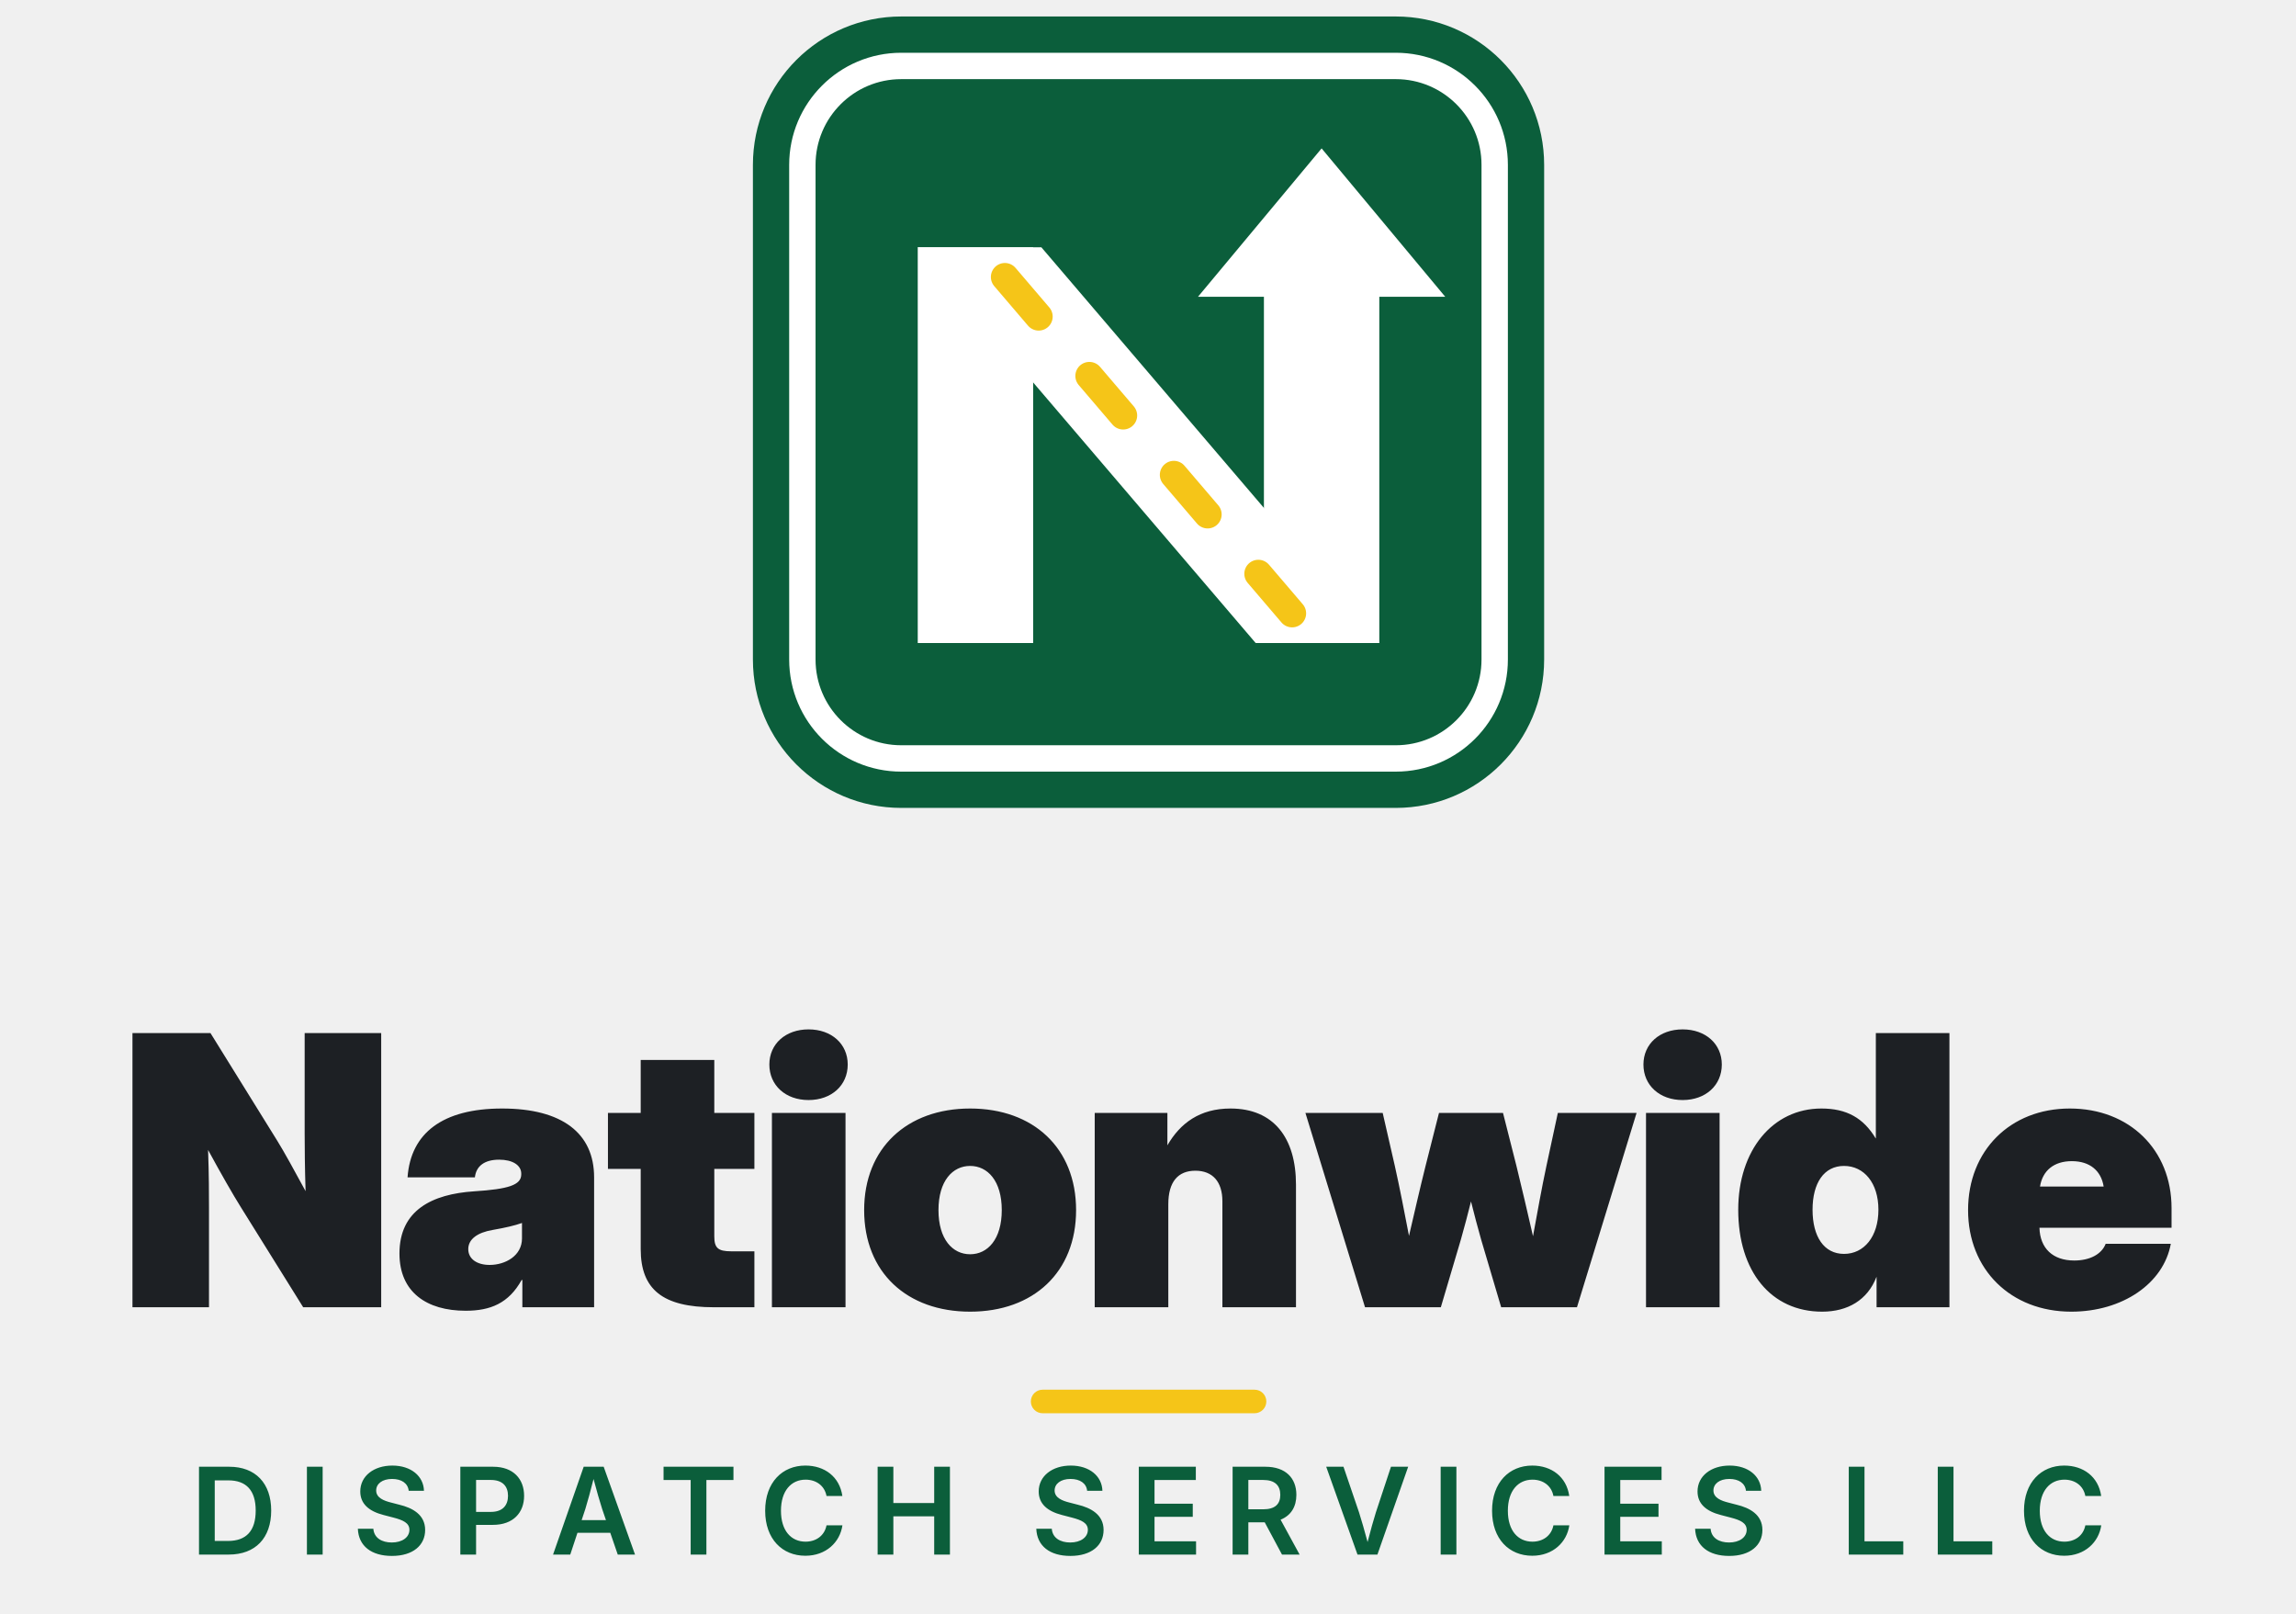
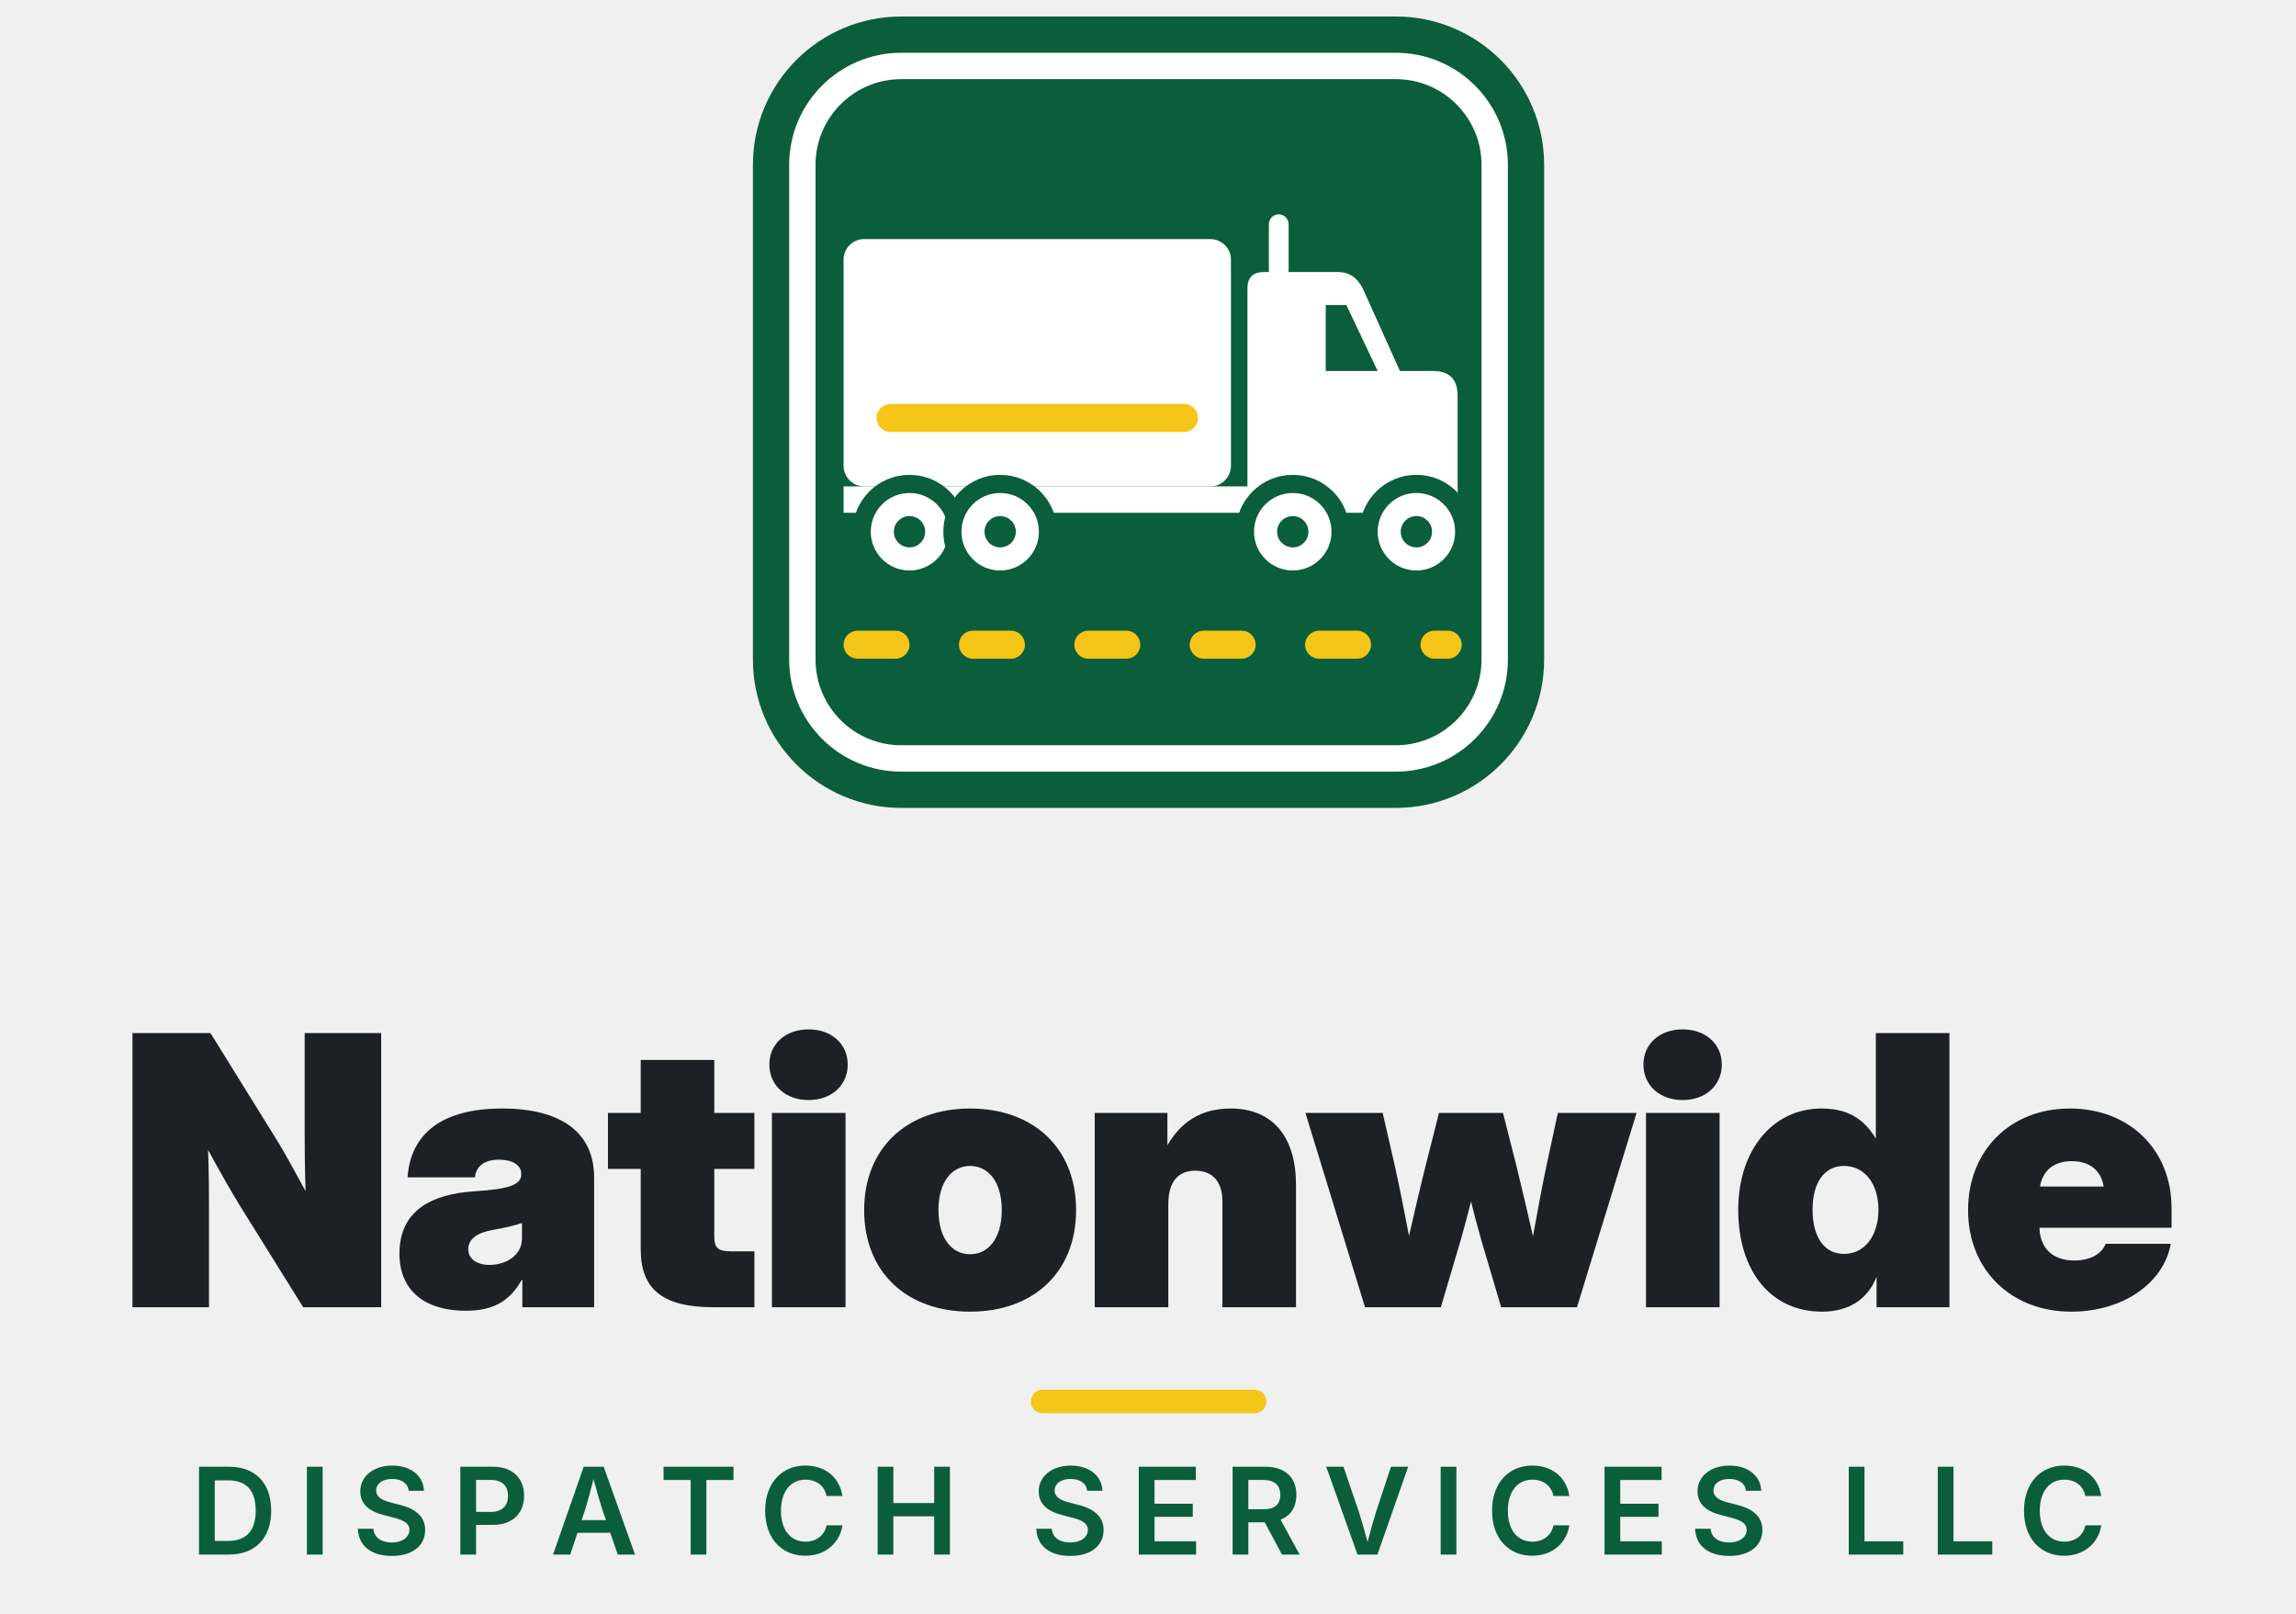
<svg xmlns="http://www.w3.org/2000/svg" viewBox="0 0 390 274" width="390" height="274" role="img" aria-label="Nationwide Dispatch Services LLC">
-   <rect x="127.89" y="2.80" width="134.40" height="134.40" rx="25.20" fill="#0b5e3b" />
-   <rect x="136.29" y="11.20" width="117.60" height="117.60" rx="16.80" fill="none" stroke="#ffffff" stroke-width="4.48" />
-   <polygon points="155.89,42.00 175.49,42.00 175.49,109.20 155.89,109.20" fill="#ffffff" />
-   <polygon points="155.89,42.00 176.89,42.00 234.29,109.20 213.29,109.20" fill="#ffffff" />
-   <polygon points="214.69,109.20 214.69,50.40 203.49,50.40 224.49,25.20 245.49,50.40 234.29,50.40 234.29,109.20" fill="#ffffff" />
-   <line x1="170.69" y1="47.04" x2="176.43" y2="53.76" stroke="#f5c518" stroke-width="4.76" stroke-linecap="round" />
-   <line x1="185.04" y1="63.84" x2="190.78" y2="70.56" stroke="#f5c518" stroke-width="4.76" stroke-linecap="round" />
-   <line x1="199.39" y1="80.64" x2="205.13" y2="87.36" stroke="#f5c518" stroke-width="4.76" stroke-linecap="round" />
-   <line x1="213.74" y1="97.44" x2="219.48" y2="104.16" stroke="#f5c518" stroke-width="4.76" stroke-linecap="round" />
+   <g transform="translate(125.09 0.00) scale(1.4)">
+     <rect x="2" y="2" width="96" height="96" rx="18" fill="#0b5e3b" />
+     <rect x="8" y="8" width="84" height="84" rx="12" fill="none" stroke="#ffffff" stroke-width="3.2" />
+     <rect x="13" y="29" width="47" height="30" rx="2.5" fill="#ffffff" />
+     <path d="M62 61 V35 Q62 33 64 33 H73 Q75 33 76 35 L80.5 45 H84.5 Q87.5 45 87.5 48 V61 Z" fill="#ffffff" />
+     <path d="M71.5 37 H74 L77.8 45 H71.5 Z" fill="#0b5e3b" />
+     <rect x="64.6" y="26" width="2.4" height="8" rx="1.2" fill="#ffffff" />
+     <rect x="13" y="59" width="74.5" height="3.2" fill="#ffffff" />
+     <circle cx="21" cy="64.5" r="5.8" fill="#ffffff" stroke="#0b5e3b" stroke-width="2.2" />
+     <circle cx="21" cy="64.5" r="1.9" fill="#0b5e3b" />
+     <circle cx="32" cy="64.5" r="5.8" fill="#ffffff" stroke="#0b5e3b" stroke-width="2.2" />
+     <circle cx="32" cy="64.5" r="1.9" fill="#0b5e3b" />
+     <circle cx="67.5" cy="64.5" r="5.8" fill="#ffffff" stroke="#0b5e3b" stroke-width="2.2" />
+     <circle cx="67.5" cy="64.5" r="1.9" fill="#0b5e3b" />
+     <circle cx="82.5" cy="64.5" r="5.8" fill="#ffffff" stroke="#0b5e3b" stroke-width="2.2" />
+     <circle cx="82.5" cy="64.5" r="1.9" fill="#0b5e3b" />
+     <rect x="17" y="49" width="39" height="3.4" rx="1.7" fill="#f5c518" />
+     <rect x="13" y="76.5" width="8" height="3.4" rx="1.7" fill="#f5c518" />
+     <rect x="27" y="76.5" width="8" height="3.4" rx="1.7" fill="#f5c518" />
+     <rect x="41" y="76.5" width="8" height="3.4" rx="1.7" fill="#f5c518" />
+     <rect x="55" y="76.5" width="8" height="3.4" rx="1.7" fill="#f5c518" />
+     <rect x="69" y="76.5" width="8" height="3.4" rx="1.7" fill="#f5c518" />
+     <rect x="83" y="76.5" width="5" height="3.4" rx="1.7" fill="#f5c518" />
+   </g>
  <path d="M22.5 222.0H35.5V205.0C35.5 203.125 35.5 199.469 35.344 195.281C37.531 199.312 39.594 202.906 40.906 205.0L51.5 222.0H64.75V175.438H51.75V192.5C51.75 194.719 51.781 198.5 51.906 202.281C50.094 198.938 48.188 195.469 47.094 193.719L35.75 175.438H22.5ZM79.102 222.594C83.321 222.594 86.415 221.312 88.602 217.375H88.727V222.0H100.915V199.938C100.915 192.438 95.477 188.25 85.29 188.25C75.165 188.25 69.759 192.438 69.227 199.938H80.665C80.884 198.0 82.321 196.938 84.79 196.938C87.071 196.938 88.54 197.875 88.54 199.312V199.438C88.54 201.25 86.352 201.938 80.54 202.312C73.415 202.781 67.852 205.5 67.852 212.875C67.852 219.438 72.477 222.594 79.102 222.594ZM83.165 214.812C81.04 214.812 79.54 213.812 79.54 212.125C79.54 210.438 81.102 209.312 83.665 208.875C85.977 208.469 87.415 208.125 88.665 207.688V210.312C88.665 213.25 85.852 214.812 83.165 214.812ZM128.142 189.0H121.33V180.0H108.83V189.0H103.267V198.5H108.83V212.125C108.83 219.0 112.611 222.0 121.267 222.0H128.142V212.5H124.205C121.924 212.5 121.33 211.906 121.33 209.938V198.5H128.142ZM131.12 222.0H143.62V189.0H131.12ZM137.339 186.812C141.245 186.812 143.995 184.312 143.995 180.781C143.995 177.281 141.245 174.812 137.339 174.812C133.433 174.812 130.683 177.281 130.683 180.781C130.683 184.312 133.433 186.812 137.339 186.812ZM164.785 222.75C175.535 222.75 182.785 216.062 182.785 205.5C182.785 194.969 175.535 188.25 164.785 188.25C154.066 188.25 146.785 194.969 146.785 205.5C146.785 216.094 154.066 222.75 164.785 222.75ZM164.785 213.0C161.816 213.0 159.41 210.469 159.41 205.5C159.41 200.531 161.816 198.0 164.785 198.0C167.754 198.0 170.16 200.531 170.16 205.5C170.16 210.469 167.754 213.0 164.785 213.0ZM198.45 204.5C198.45 200.688 200.106 198.812 203.044 198.812C205.981 198.812 207.637 200.688 207.637 204.0V222.0H220.137V201.188C220.137 193.25 216.356 188.25 209.012 188.25C203.825 188.25 200.481 190.719 198.294 194.5V189.0H185.95V222.0H198.45ZM231.865 222.0H244.74L248.146 210.5C248.74 208.438 249.302 206.25 249.865 204.031C250.427 206.25 250.99 208.438 251.584 210.5L254.99 222.0H267.865L277.99 189.0H264.615L262.678 198.0C261.865 201.781 261.146 205.875 260.396 209.938C259.459 205.875 258.521 201.781 257.584 198.0L255.302 189.0H244.427L242.146 198.0C241.209 201.75 240.271 205.844 239.334 209.875C238.552 205.844 237.771 201.75 236.927 198.0L234.865 189.0H221.74ZM279.592 222.0H292.092V189.0H279.592ZM285.811 186.812C289.717 186.812 292.467 184.312 292.467 180.781C292.467 177.281 289.717 174.812 285.811 174.812C281.905 174.812 279.155 177.281 279.155 180.781C279.155 184.312 281.905 186.812 285.811 186.812ZM309.507 222.75C313.882 222.75 317.226 220.75 318.726 216.875H318.757V222.0H331.132V175.438H318.632V193.312H318.601C316.507 189.844 313.664 188.25 309.382 188.25C301.101 188.25 295.257 195.344 295.257 205.438C295.257 215.938 300.851 222.75 309.507 222.75ZM313.226 212.938C309.82 212.938 307.882 210.0 307.882 205.438C307.882 200.906 309.82 198.0 313.226 198.0C316.632 198.0 319.07 200.906 319.07 205.438C319.07 210.0 316.632 212.938 313.226 212.938ZM351.829 222.75C360.516 222.75 367.516 217.969 368.735 211.219H357.673C356.985 213.0 354.985 214.062 352.329 214.062C348.704 214.062 346.516 212.0 346.423 208.5H368.86V205.156C368.86 195.25 361.704 188.25 351.579 188.25C341.454 188.25 334.298 195.406 334.298 205.5C334.298 215.594 341.548 222.75 351.829 222.75ZM346.516 201.5C346.954 198.781 348.891 197.188 351.923 197.188C354.954 197.188 356.891 198.781 357.329 201.5Z" fill="#1d2024" />
  <rect x="175.1" y="236" width="40" height="4" rx="2" fill="#f5c518" />
  <path d="M38.848 264.0C43.393 264.0 46.065 261.187 46.065 256.523C46.065 251.888 43.393 249.085 38.948 249.085H33.803V264.0ZM36.476 261.688V251.398H38.788C41.841 251.398 43.433 253.109 43.433 256.523C43.433 259.966 41.841 261.688 38.718 261.688ZM54.806 249.085H52.134V264.0H54.806ZM66.57 264.23C70.134 264.23 72.216 262.438 72.216 259.816C72.216 257.213 70.044 256.062 67.832 255.532L66.44 255.171C65.229 254.871 63.898 254.371 63.898 253.119C63.898 251.988 64.919 251.157 66.6 251.157C68.212 251.157 69.293 251.898 69.423 253.169H72.016C71.946 250.677 69.824 248.885 66.64 248.885C63.517 248.885 61.195 250.647 61.195 253.28C61.195 255.382 62.667 256.643 65.159 257.283L66.851 257.724C68.462 258.144 69.543 258.635 69.543 259.796C69.543 261.077 68.312 261.948 66.55 261.948C64.869 261.948 63.537 261.187 63.417 259.616H60.785C60.905 262.559 63.097 264.23 66.57 264.23ZM78.194 264.0H80.867V258.955H83.73C87.173 258.955 89.025 256.883 89.025 254.02C89.025 251.177 87.203 249.085 83.77 249.085H78.194ZM80.867 256.753V251.328H83.359C85.401 251.328 86.292 252.429 86.292 254.02C86.292 255.612 85.401 256.753 83.379 256.753ZM93.942 264.0H96.865L98.086 260.306H103.662L104.933 264.0H107.866L102.541 249.085H99.147ZM98.797 258.154 99.428 256.252C99.838 254.921 100.288 253.25 100.819 251.167C101.369 253.229 101.84 254.881 102.28 256.252L102.931 258.154ZM112.713 251.338H117.318V264.0H119.99V251.338H124.585V249.085H112.713ZM136.799 264.2C140.323 264.2 142.685 261.888 143.095 259.035H140.393C140.052 260.797 138.611 261.808 136.829 261.808C134.407 261.808 132.655 259.976 132.655 256.553C132.655 253.169 134.397 251.278 136.839 251.278C138.621 251.278 140.062 252.289 140.393 254.05H143.085C142.615 250.787 140.072 248.885 136.799 248.885C132.905 248.885 129.972 251.728 129.972 256.553C129.972 261.357 132.875 264.2 136.799 264.2ZM149.074 264.0H151.746V257.504H158.683V264.0H161.356V249.085H158.683V255.251H151.746V249.085H149.074ZM181.811 264.23C185.374 264.23 187.456 262.438 187.456 259.816C187.456 257.213 185.284 256.062 183.072 255.532L181.681 255.171C180.469 254.871 179.138 254.371 179.138 253.119C179.138 251.988 180.159 251.157 181.841 251.157C183.452 251.157 184.533 251.898 184.664 253.169H187.256C187.186 250.677 185.064 248.885 181.881 248.885C178.758 248.885 176.435 250.647 176.435 253.28C176.435 255.382 177.907 256.643 180.399 257.283L182.091 257.724C183.703 258.144 184.784 258.635 184.784 259.796C184.784 261.077 183.552 261.948 181.791 261.948C180.109 261.948 178.778 261.187 178.658 259.616H176.025C176.145 262.559 178.337 264.23 181.811 264.23ZM193.435 264.0H203.164V261.748H196.107V257.584H202.604V255.362H196.107V251.338H203.124V249.085H193.435ZM209.373 264.0H212.045V258.525H214.828L217.761 264.0H220.754L217.521 258.074C219.282 257.374 220.203 255.882 220.203 253.86C220.203 251.017 218.382 249.085 214.948 249.085H209.373ZM212.045 256.312V251.328H214.538C216.57 251.328 217.471 252.269 217.471 253.86C217.471 255.442 216.57 256.312 214.558 256.312ZM230.586 264.0H233.969L239.194 249.085H236.272L233.709 256.833C233.289 258.164 232.838 259.796 232.298 261.868C231.747 259.816 231.267 258.154 230.846 256.833L228.204 249.085H225.271ZM247.385 249.085H244.712V264.0H247.385ZM260.27 264.2C263.794 264.2 266.156 261.888 266.566 259.035H263.864C263.523 260.797 262.082 261.808 260.3 261.808C257.878 261.808 256.126 259.976 256.126 256.553C256.126 253.169 257.868 251.278 260.31 251.278C262.092 251.278 263.533 252.289 263.864 254.05H266.556C266.086 250.787 263.543 248.885 260.27 248.885C256.376 248.885 253.443 251.728 253.443 256.553C253.443 261.357 256.346 264.2 260.27 264.2ZM272.545 264.0H282.274V261.748H275.217V257.584H281.714V255.362H275.217V251.338H282.234V249.085H272.545ZM293.718 264.23C297.281 264.23 299.363 262.438 299.363 259.816C299.363 257.213 297.191 256.062 294.979 255.532L293.588 255.171C292.377 254.871 291.045 254.371 291.045 253.119C291.045 251.988 292.066 251.157 293.748 251.157C295.359 251.157 296.44 251.898 296.571 253.169H299.163C299.093 250.677 296.971 248.885 293.788 248.885C290.665 248.885 288.343 250.647 288.343 253.28C288.343 255.382 289.814 256.643 292.306 257.283L293.998 257.724C295.61 258.144 296.691 258.635 296.691 259.796C296.691 261.077 295.46 261.948 293.698 261.948C292.016 261.948 290.685 261.187 290.565 259.616H287.932C288.052 262.559 290.244 264.23 293.718 264.23ZM314.033 264.0H323.292V261.748H316.705V249.085H314.033ZM329.15 264.0H338.409V261.748H331.823V249.085H329.15ZM350.624 264.2C354.147 264.2 356.509 261.888 356.92 259.035H354.217C353.877 260.797 352.435 261.808 350.654 261.808C348.231 261.808 346.48 259.976 346.48 256.553C346.48 253.169 348.221 251.278 350.664 251.278C352.445 251.278 353.887 252.289 354.217 254.05H356.91C356.439 250.787 353.897 248.885 350.624 248.885C346.73 248.885 343.797 251.728 343.797 256.553C343.797 261.357 346.7 264.2 350.624 264.2Z" fill="#0b5e3b" />
</svg>
